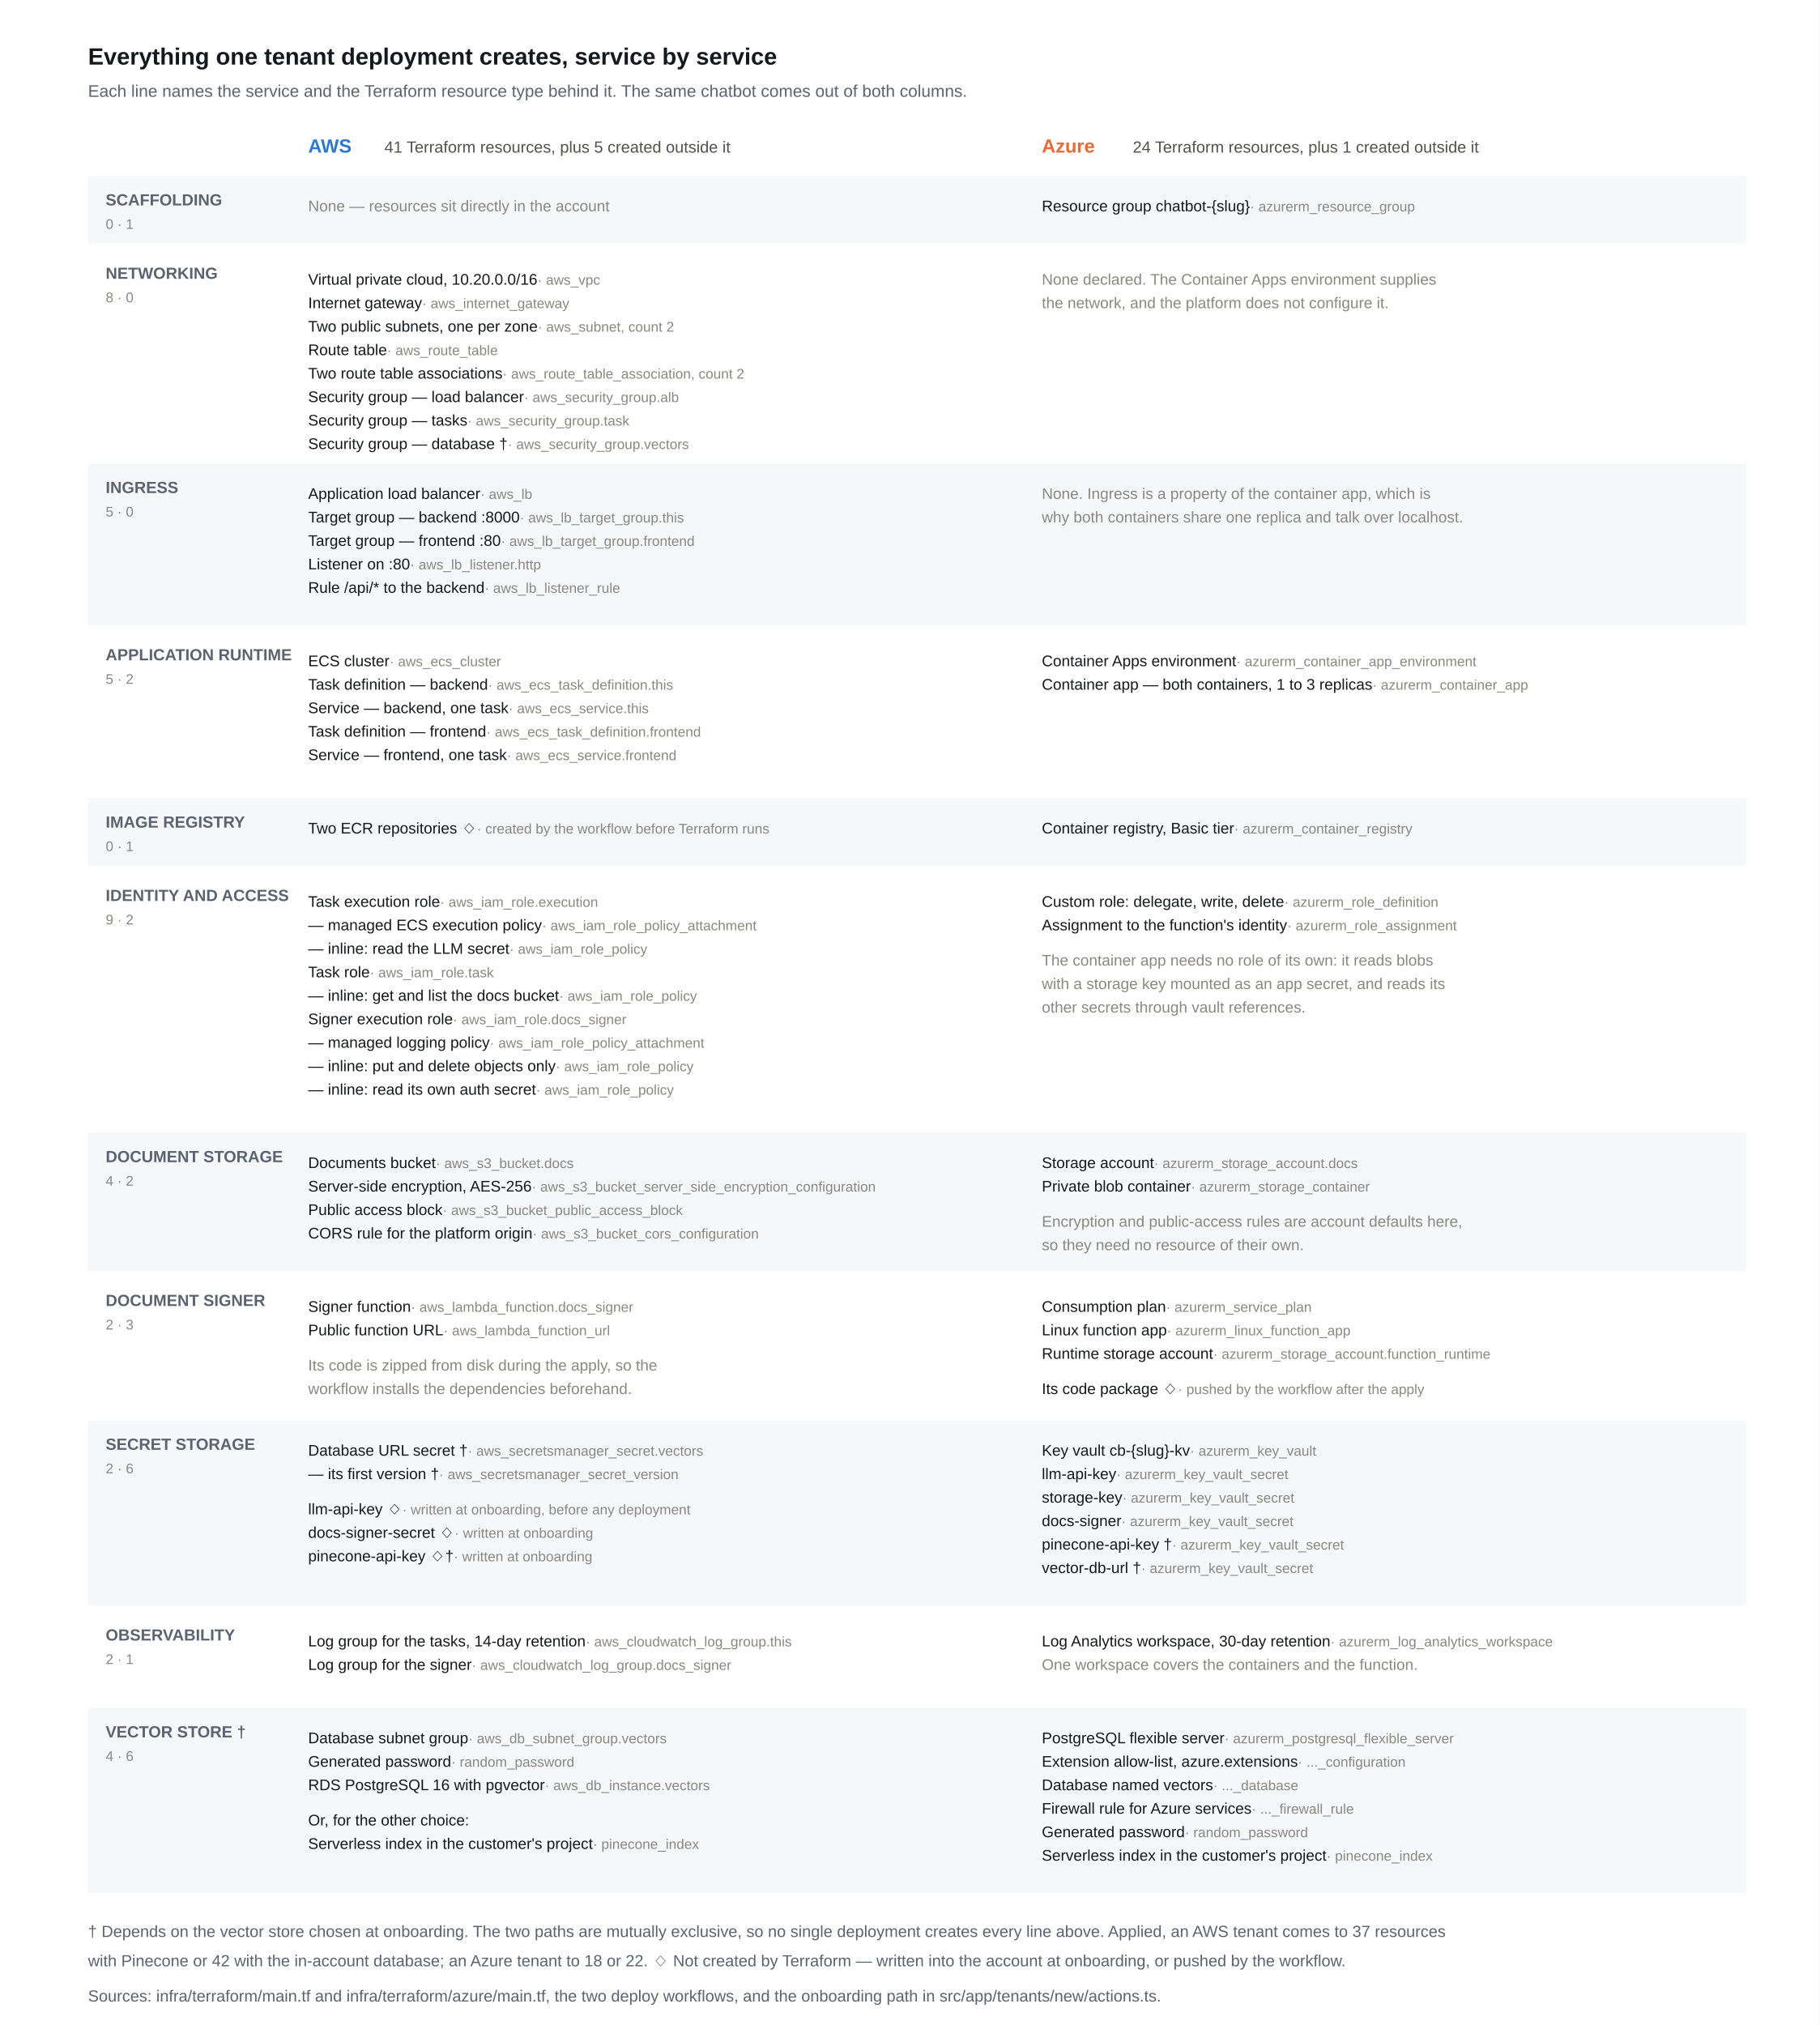
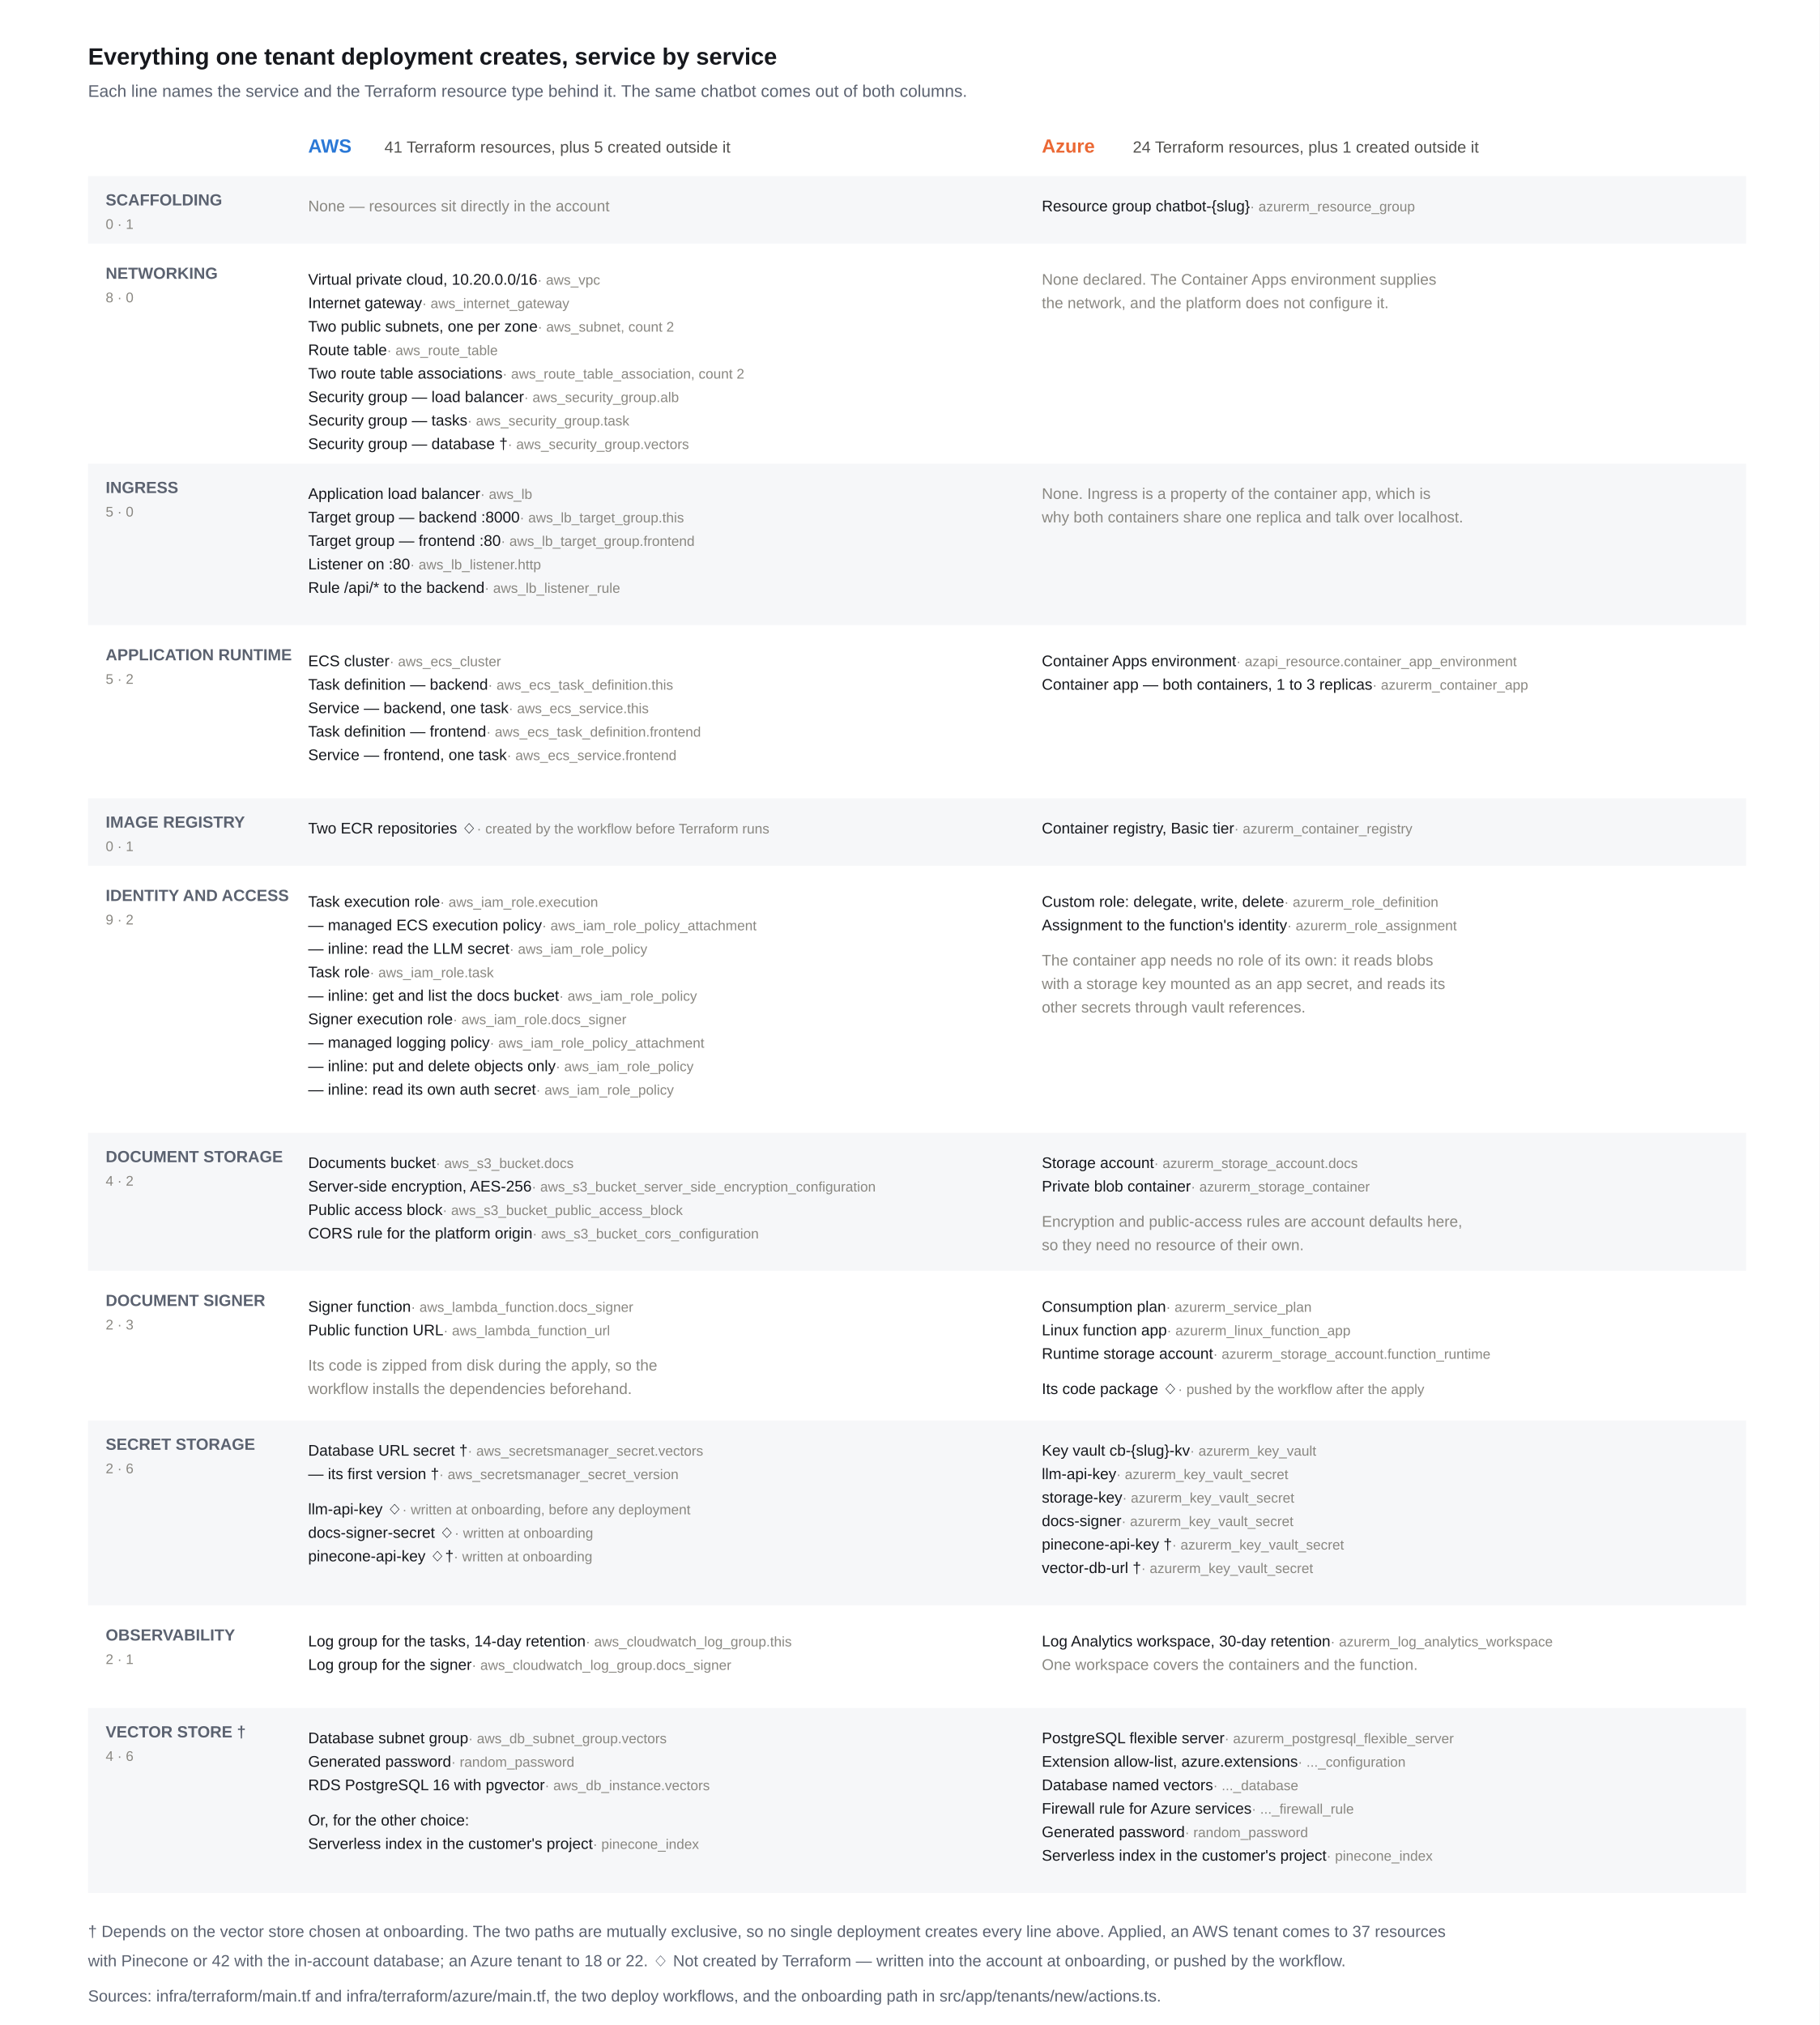
<svg xmlns="http://www.w3.org/2000/svg" viewBox="0 0 1240 1380" width="1240" height="1380" role="img" aria-label="Complete inventory of the services one tenant deployment creates on each cloud, grouped by function, with the Terraform resource type behind each one.">
  <rect x="0" y="0" width="1240" height="1380" fill="#ffffff" />
  <g font-family="Arial, Helvetica, sans-serif" fill="#16181d">
    <text x="60" y="44" font-size="16" font-weight="bold">Everything one tenant deployment creates, service by service</text>
    <text x="60" y="66" font-size="11.5" fill="#5b6270">Each line names the service and the Terraform resource type behind it. The same chatbot comes out of both columns.</text>
    <text x="210" y="104" font-size="13" font-weight="bold" fill="#2a78d6">AWS</text>
    <text x="262" y="104" font-size="11" fill="#52514e">41 Terraform resources, plus 5 created outside it</text>
    <text x="710" y="104" font-size="13" font-weight="bold" fill="#eb6834">Azure</text>
    <text x="772" y="104" font-size="11" fill="#52514e">24 Terraform resources, plus 1 created outside it</text>
    <rect x="60" y="120" width="1130" height="46" fill="#f6f7f9" />
    <text x="72" y="140" font-size="11" font-weight="bold" fill="#5b6270">SCAFFOLDING</text>
    <text x="72" y="156" font-size="9.5" fill="#898781">0 · 1</text>
    <text x="210" y="144" font-size="10.5" fill="#898781">None — resources sit directly in the account</text>
    <text x="710" y="144" font-size="10.5">Resource group chatbot-{slug}<tspan fill="#898781" font-size="9.5"> · azurerm_resource_group</tspan>
    </text>
    <rect x="60" y="170" width="1130" height="142" fill="#ffffff" />
    <text x="72" y="190" font-size="11" font-weight="bold" fill="#5b6270">NETWORKING</text>
    <text x="72" y="206" font-size="9.5" fill="#898781">8 · 0</text>
    <g font-size="10.5">
      <text x="210" y="194">Virtual private cloud, 10.20.0.0/16<tspan fill="#898781" font-size="9.5"> · aws_vpc</tspan>
      </text>
      <text x="210" y="210">Internet gateway<tspan fill="#898781" font-size="9.5"> · aws_internet_gateway</tspan>
      </text>
      <text x="210" y="226">Two public subnets, one per zone<tspan fill="#898781" font-size="9.5"> · aws_subnet, count 2</tspan>
      </text>
      <text x="210" y="242">Route table<tspan fill="#898781" font-size="9.5"> · aws_route_table</tspan>
      </text>
      <text x="210" y="258">Two route table associations<tspan fill="#898781" font-size="9.5"> · aws_route_table_association, count 2</tspan>
      </text>
      <text x="210" y="274">Security group — load balancer<tspan fill="#898781" font-size="9.5"> · aws_security_group.alb</tspan>
      </text>
      <text x="210" y="290">Security group — tasks<tspan fill="#898781" font-size="9.5"> · aws_security_group.task</tspan>
      </text>
      <text x="210" y="306">Security group — database †<tspan fill="#898781" font-size="9.5"> · aws_security_group.vectors</tspan>
      </text>
      <text x="710" y="194" fill="#898781">None declared. The Container Apps environment supplies</text>
      <text x="710" y="210" fill="#898781">the network, and the platform does not configure it.</text>
    </g>
    <rect x="60" y="316" width="1130" height="110" fill="#f6f7f9" />
    <text x="72" y="336" font-size="11" font-weight="bold" fill="#5b6270">INGRESS</text>
    <text x="72" y="352" font-size="9.5" fill="#898781">5 · 0</text>
    <g font-size="10.5">
      <text x="210" y="340">Application load balancer<tspan fill="#898781" font-size="9.5"> · aws_lb</tspan>
      </text>
      <text x="210" y="356">Target group — backend :8000<tspan fill="#898781" font-size="9.5"> · aws_lb_target_group.this</tspan>
      </text>
      <text x="210" y="372">Target group — frontend :80<tspan fill="#898781" font-size="9.5"> · aws_lb_target_group.frontend</tspan>
      </text>
      <text x="210" y="388">Listener on :80<tspan fill="#898781" font-size="9.5"> · aws_lb_listener.http</tspan>
      </text>
      <text x="210" y="404">Rule /api/* to the backend<tspan fill="#898781" font-size="9.5"> · aws_lb_listener_rule</tspan>
      </text>
      <text x="710" y="340" fill="#898781">None. Ingress is a property of the container app, which is</text>
      <text x="710" y="356" fill="#898781">why both containers share one replica and talk over localhost.</text>
    </g>
    <rect x="60" y="430" width="1130" height="110" fill="#ffffff" />
    <text x="72" y="450" font-size="11" font-weight="bold" fill="#5b6270">APPLICATION RUNTIME</text>
    <text x="72" y="466" font-size="9.5" fill="#898781">5 · 2</text>
    <g font-size="10.5">
      <text x="210" y="454">ECS cluster<tspan fill="#898781" font-size="9.5"> · aws_ecs_cluster</tspan>
      </text>
      <text x="210" y="470">Task definition — backend<tspan fill="#898781" font-size="9.5"> · aws_ecs_task_definition.this</tspan>
      </text>
      <text x="210" y="486">Service — backend, one task<tspan fill="#898781" font-size="9.5"> · aws_ecs_service.this</tspan>
      </text>
      <text x="210" y="502">Task definition — frontend<tspan fill="#898781" font-size="9.5"> · aws_ecs_task_definition.frontend</tspan>
      </text>
      <text x="210" y="518">Service — frontend, one task<tspan fill="#898781" font-size="9.5"> · aws_ecs_service.frontend</tspan>
      </text>
-       <text x="710" y="454">Container Apps environment<tspan fill="#898781" font-size="9.5"> · azurerm_container_app_environment</tspan>
+       <text x="710" y="454">Container Apps environment<tspan fill="#898781" font-size="9.5"> · azapi_resource.container_app_environment</tspan>
      </text>
      <text x="710" y="470">Container app — both containers, 1 to 3 replicas<tspan fill="#898781" font-size="9.5"> · azurerm_container_app</tspan>
      </text>
    </g>
    <rect x="60" y="544" width="1130" height="46" fill="#f6f7f9" />
    <text x="72" y="564" font-size="11" font-weight="bold" fill="#5b6270">IMAGE REGISTRY</text>
    <text x="72" y="580" font-size="9.5" fill="#898781">0 · 1</text>
    <g font-size="10.5">
      <text x="210" y="568">Two ECR repositories ◇<tspan fill="#898781" font-size="9.5"> · created by the workflow before Terraform runs</tspan>
      </text>
      <text x="710" y="568">Container registry, Basic tier<tspan fill="#898781" font-size="9.5"> · azurerm_container_registry</tspan>
      </text>
    </g>
    <rect x="60" y="594" width="1130" height="174" fill="#ffffff" />
    <text x="72" y="614" font-size="11" font-weight="bold" fill="#5b6270">IDENTITY AND ACCESS</text>
    <text x="72" y="630" font-size="9.5" fill="#898781">9 · 2</text>
    <g font-size="10.5">
      <text x="210" y="618">Task execution role<tspan fill="#898781" font-size="9.5"> · aws_iam_role.execution</tspan>
      </text>
      <text x="210" y="634">— managed ECS execution policy<tspan fill="#898781" font-size="9.5"> · aws_iam_role_policy_attachment</tspan>
      </text>
      <text x="210" y="650">— inline: read the LLM secret<tspan fill="#898781" font-size="9.5"> · aws_iam_role_policy</tspan>
      </text>
      <text x="210" y="666">Task role<tspan fill="#898781" font-size="9.5"> · aws_iam_role.task</tspan>
      </text>
      <text x="210" y="682">— inline: get and list the docs bucket<tspan fill="#898781" font-size="9.5"> · aws_iam_role_policy</tspan>
      </text>
      <text x="210" y="698">Signer execution role<tspan fill="#898781" font-size="9.5"> · aws_iam_role.docs_signer</tspan>
      </text>
      <text x="210" y="714">— managed logging policy<tspan fill="#898781" font-size="9.5"> · aws_iam_role_policy_attachment</tspan>
      </text>
      <text x="210" y="730">— inline: put and delete objects only<tspan fill="#898781" font-size="9.5"> · aws_iam_role_policy</tspan>
      </text>
      <text x="210" y="746">— inline: read its own auth secret<tspan fill="#898781" font-size="9.5"> · aws_iam_role_policy</tspan>
      </text>
      <text x="710" y="618">Custom role: delegate, write, delete<tspan fill="#898781" font-size="9.5"> · azurerm_role_definition</tspan>
      </text>
      <text x="710" y="634">Assignment to the function's identity<tspan fill="#898781" font-size="9.5"> · azurerm_role_assignment</tspan>
      </text>
      <text x="710" y="658" fill="#898781">The container app needs no role of its own: it reads blobs</text>
      <text x="710" y="674" fill="#898781">with a storage key mounted as an app secret, and reads its</text>
      <text x="710" y="690" fill="#898781">other secrets through vault references.</text>
    </g>
    <rect x="60" y="772" width="1130" height="94" fill="#f6f7f9" />
    <text x="72" y="792" font-size="11" font-weight="bold" fill="#5b6270">DOCUMENT STORAGE</text>
    <text x="72" y="808" font-size="9.5" fill="#898781">4 · 2</text>
    <g font-size="10.5">
      <text x="210" y="796">Documents bucket<tspan fill="#898781" font-size="9.5"> · aws_s3_bucket.docs</tspan>
      </text>
      <text x="210" y="812">Server-side encryption, AES-256<tspan fill="#898781" font-size="9.5"> · aws_s3_bucket_server_side_encryption_configuration</tspan>
      </text>
      <text x="210" y="828">Public access block<tspan fill="#898781" font-size="9.5"> · aws_s3_bucket_public_access_block</tspan>
      </text>
      <text x="210" y="844">CORS rule for the platform origin<tspan fill="#898781" font-size="9.5"> · aws_s3_bucket_cors_configuration</tspan>
      </text>
      <text x="710" y="796">Storage account<tspan fill="#898781" font-size="9.5"> · azurerm_storage_account.docs</tspan>
      </text>
      <text x="710" y="812">Private blob container<tspan fill="#898781" font-size="9.5"> · azurerm_storage_container</tspan>
      </text>
      <text x="710" y="836" fill="#898781">Encryption and public-access rules are account defaults here,</text>
      <text x="710" y="852" fill="#898781">so they need no resource of their own.</text>
    </g>
    <rect x="60" y="870" width="1130" height="94" fill="#ffffff" />
    <text x="72" y="890" font-size="11" font-weight="bold" fill="#5b6270">DOCUMENT SIGNER</text>
    <text x="72" y="906" font-size="9.5" fill="#898781">2 · 3</text>
    <g font-size="10.5">
      <text x="210" y="894">Signer function<tspan fill="#898781" font-size="9.5"> · aws_lambda_function.docs_signer</tspan>
      </text>
      <text x="210" y="910">Public function URL<tspan fill="#898781" font-size="9.5"> · aws_lambda_function_url</tspan>
      </text>
      <text x="210" y="934" fill="#898781">Its code is zipped from disk during the apply, so the</text>
      <text x="210" y="950" fill="#898781">workflow installs the dependencies beforehand.</text>
      <text x="710" y="894">Consumption plan<tspan fill="#898781" font-size="9.5"> · azurerm_service_plan</tspan>
      </text>
      <text x="710" y="910">Linux function app<tspan fill="#898781" font-size="9.5"> · azurerm_linux_function_app</tspan>
      </text>
      <text x="710" y="926">Runtime storage account<tspan fill="#898781" font-size="9.5"> · azurerm_storage_account.function_runtime</tspan>
      </text>
      <text x="710" y="950">Its code package ◇<tspan fill="#898781" font-size="9.5"> · pushed by the workflow after the apply</tspan>
      </text>
    </g>
    <rect x="60" y="968" width="1130" height="126" fill="#f6f7f9" />
    <text x="72" y="988" font-size="11" font-weight="bold" fill="#5b6270">SECRET STORAGE</text>
    <text x="72" y="1004" font-size="9.5" fill="#898781">2 · 6</text>
    <g font-size="10.5">
      <text x="210" y="992">Database URL secret †<tspan fill="#898781" font-size="9.5"> · aws_secretsmanager_secret.vectors</tspan>
      </text>
      <text x="210" y="1008">— its first version †<tspan fill="#898781" font-size="9.5"> · aws_secretsmanager_secret_version</tspan>
      </text>
      <text x="210" y="1032">llm-api-key ◇<tspan fill="#898781" font-size="9.5"> · written at onboarding, before any deployment</tspan>
      </text>
      <text x="210" y="1048">docs-signer-secret ◇<tspan fill="#898781" font-size="9.5"> · written at onboarding</tspan>
      </text>
      <text x="210" y="1064">pinecone-api-key ◇†<tspan fill="#898781" font-size="9.5"> · written at onboarding</tspan>
      </text>
      <text x="710" y="992">Key vault cb-{slug}-kv<tspan fill="#898781" font-size="9.5"> · azurerm_key_vault</tspan>
      </text>
      <text x="710" y="1008">llm-api-key<tspan fill="#898781" font-size="9.5"> · azurerm_key_vault_secret</tspan>
      </text>
      <text x="710" y="1024">storage-key<tspan fill="#898781" font-size="9.5"> · azurerm_key_vault_secret</tspan>
      </text>
      <text x="710" y="1040">docs-signer<tspan fill="#898781" font-size="9.5"> · azurerm_key_vault_secret</tspan>
      </text>
      <text x="710" y="1056">pinecone-api-key †<tspan fill="#898781" font-size="9.5"> · azurerm_key_vault_secret</tspan>
      </text>
      <text x="710" y="1072">vector-db-url †<tspan fill="#898781" font-size="9.5"> · azurerm_key_vault_secret</tspan>
      </text>
    </g>
    <rect x="60" y="1098" width="1130" height="62" fill="#ffffff" />
    <text x="72" y="1118" font-size="11" font-weight="bold" fill="#5b6270">OBSERVABILITY</text>
    <text x="72" y="1134" font-size="9.5" fill="#898781">2 · 1</text>
    <g font-size="10.5">
      <text x="210" y="1122">Log group for the tasks, 14-day retention<tspan fill="#898781" font-size="9.5"> · aws_cloudwatch_log_group.this</tspan>
      </text>
      <text x="210" y="1138">Log group for the signer<tspan fill="#898781" font-size="9.5"> · aws_cloudwatch_log_group.docs_signer</tspan>
      </text>
      <text x="710" y="1122">Log Analytics workspace, 30-day retention<tspan fill="#898781" font-size="9.5"> · azurerm_log_analytics_workspace</tspan>
      </text>
      <text x="710" y="1138" fill="#898781">One workspace covers the containers and the function.</text>
    </g>
    <rect x="60" y="1164" width="1130" height="126" fill="#f6f7f9" />
    <text x="72" y="1184" font-size="11" font-weight="bold" fill="#5b6270">VECTOR STORE †</text>
    <text x="72" y="1200" font-size="9.5" fill="#898781">4 · 6</text>
    <g font-size="10.5">
      <text x="210" y="1188">Database subnet group<tspan fill="#898781" font-size="9.5"> · aws_db_subnet_group.vectors</tspan>
      </text>
      <text x="210" y="1204">Generated password<tspan fill="#898781" font-size="9.5"> · random_password</tspan>
      </text>
      <text x="210" y="1220">RDS PostgreSQL 16 with pgvector<tspan fill="#898781" font-size="9.5"> · aws_db_instance.vectors</tspan>
      </text>
      <text x="210" y="1244">Or, for the other choice:</text>
      <text x="210" y="1260">Serverless index in the customer's project<tspan fill="#898781" font-size="9.5"> · pinecone_index</tspan>
      </text>
      <text x="710" y="1188">PostgreSQL flexible server<tspan fill="#898781" font-size="9.5"> · azurerm_postgresql_flexible_server</tspan>
      </text>
      <text x="710" y="1204">Extension allow-list, azure.extensions<tspan fill="#898781" font-size="9.5"> · ..._configuration</tspan>
      </text>
      <text x="710" y="1220">Database named vectors<tspan fill="#898781" font-size="9.5"> · ..._database</tspan>
      </text>
      <text x="710" y="1236">Firewall rule for Azure services<tspan fill="#898781" font-size="9.5"> · ..._firewall_rule</tspan>
      </text>
      <text x="710" y="1252">Generated password<tspan fill="#898781" font-size="9.5"> · random_password</tspan>
      </text>
      <text x="710" y="1268">Serverless index in the customer's project<tspan fill="#898781" font-size="9.5"> · pinecone_index</tspan>
      </text>
    </g>
    <text x="60" y="1320" font-size="11" fill="#5b6270">† Depends on the vector store chosen at onboarding. The two paths are mutually exclusive, so no single deployment creates every line above. Applied, an AWS tenant comes to 37 resources</text>
    <text x="60" y="1340" font-size="11" fill="#5b6270">with Pinecone or 42 with the in-account database; an Azure tenant to 18 or 22. ◇ Not created by Terraform — written into the account at onboarding, or pushed by the workflow.</text>
    <text x="60" y="1364" font-size="11" fill="#5b6270">Sources: infra/terraform/main.tf and infra/terraform/azure/main.tf, the two deploy workflows, and the onboarding path in src/app/tenants/new/actions.ts.</text>
  </g>
</svg>
